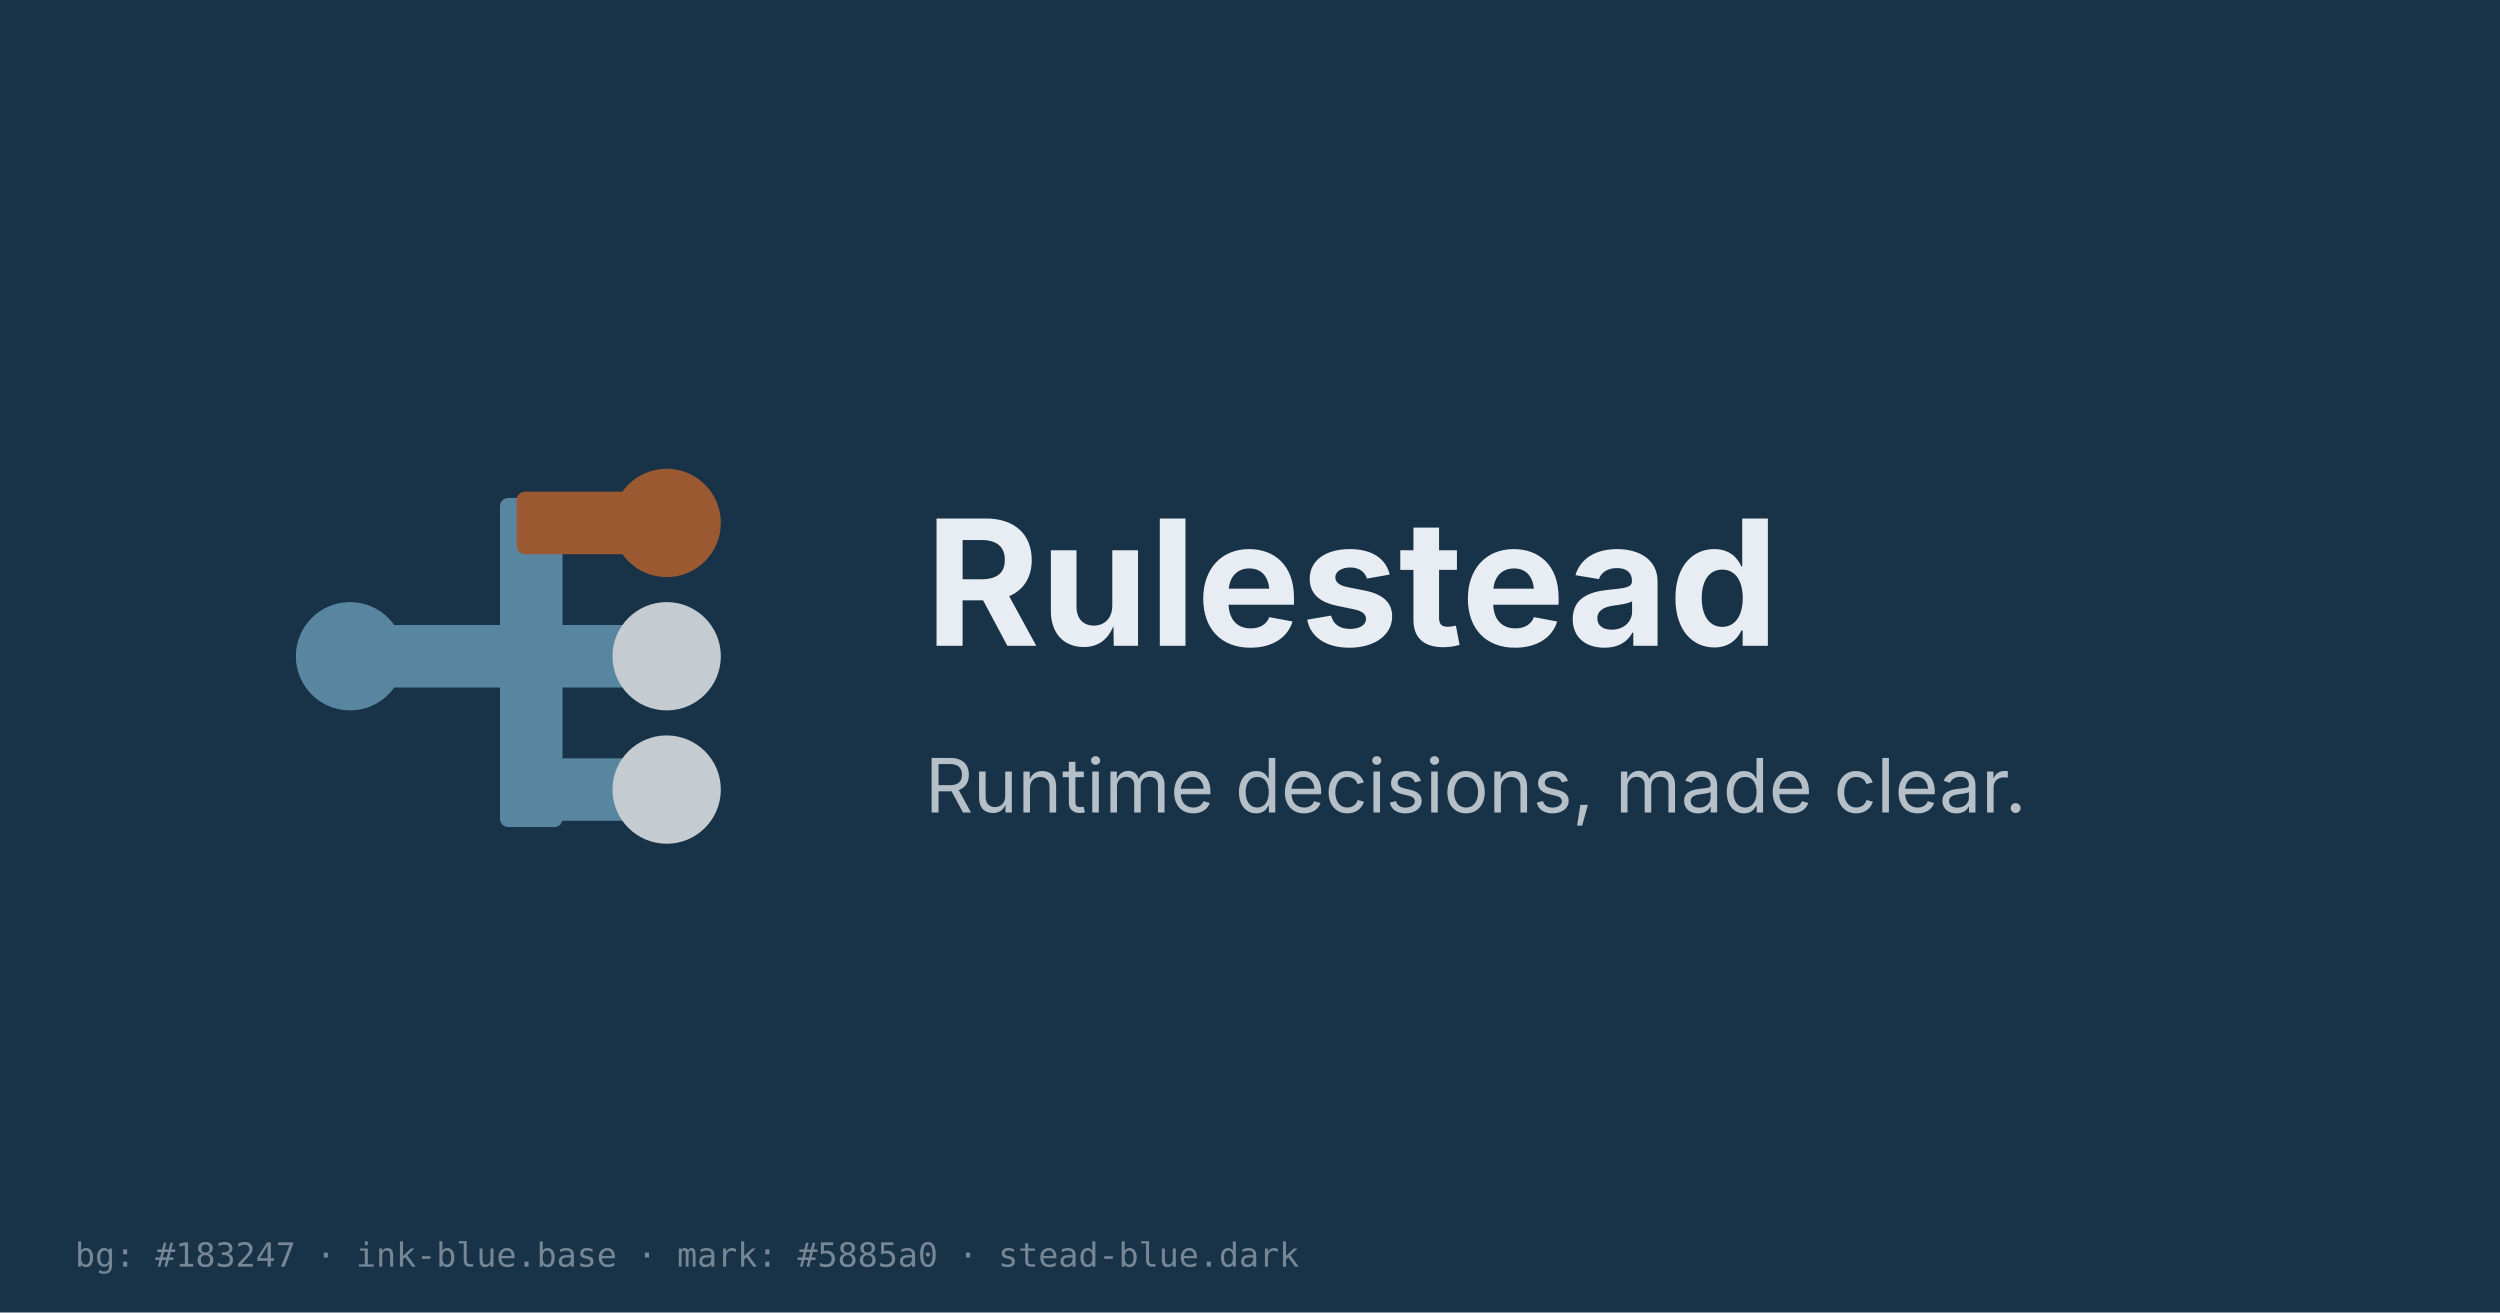
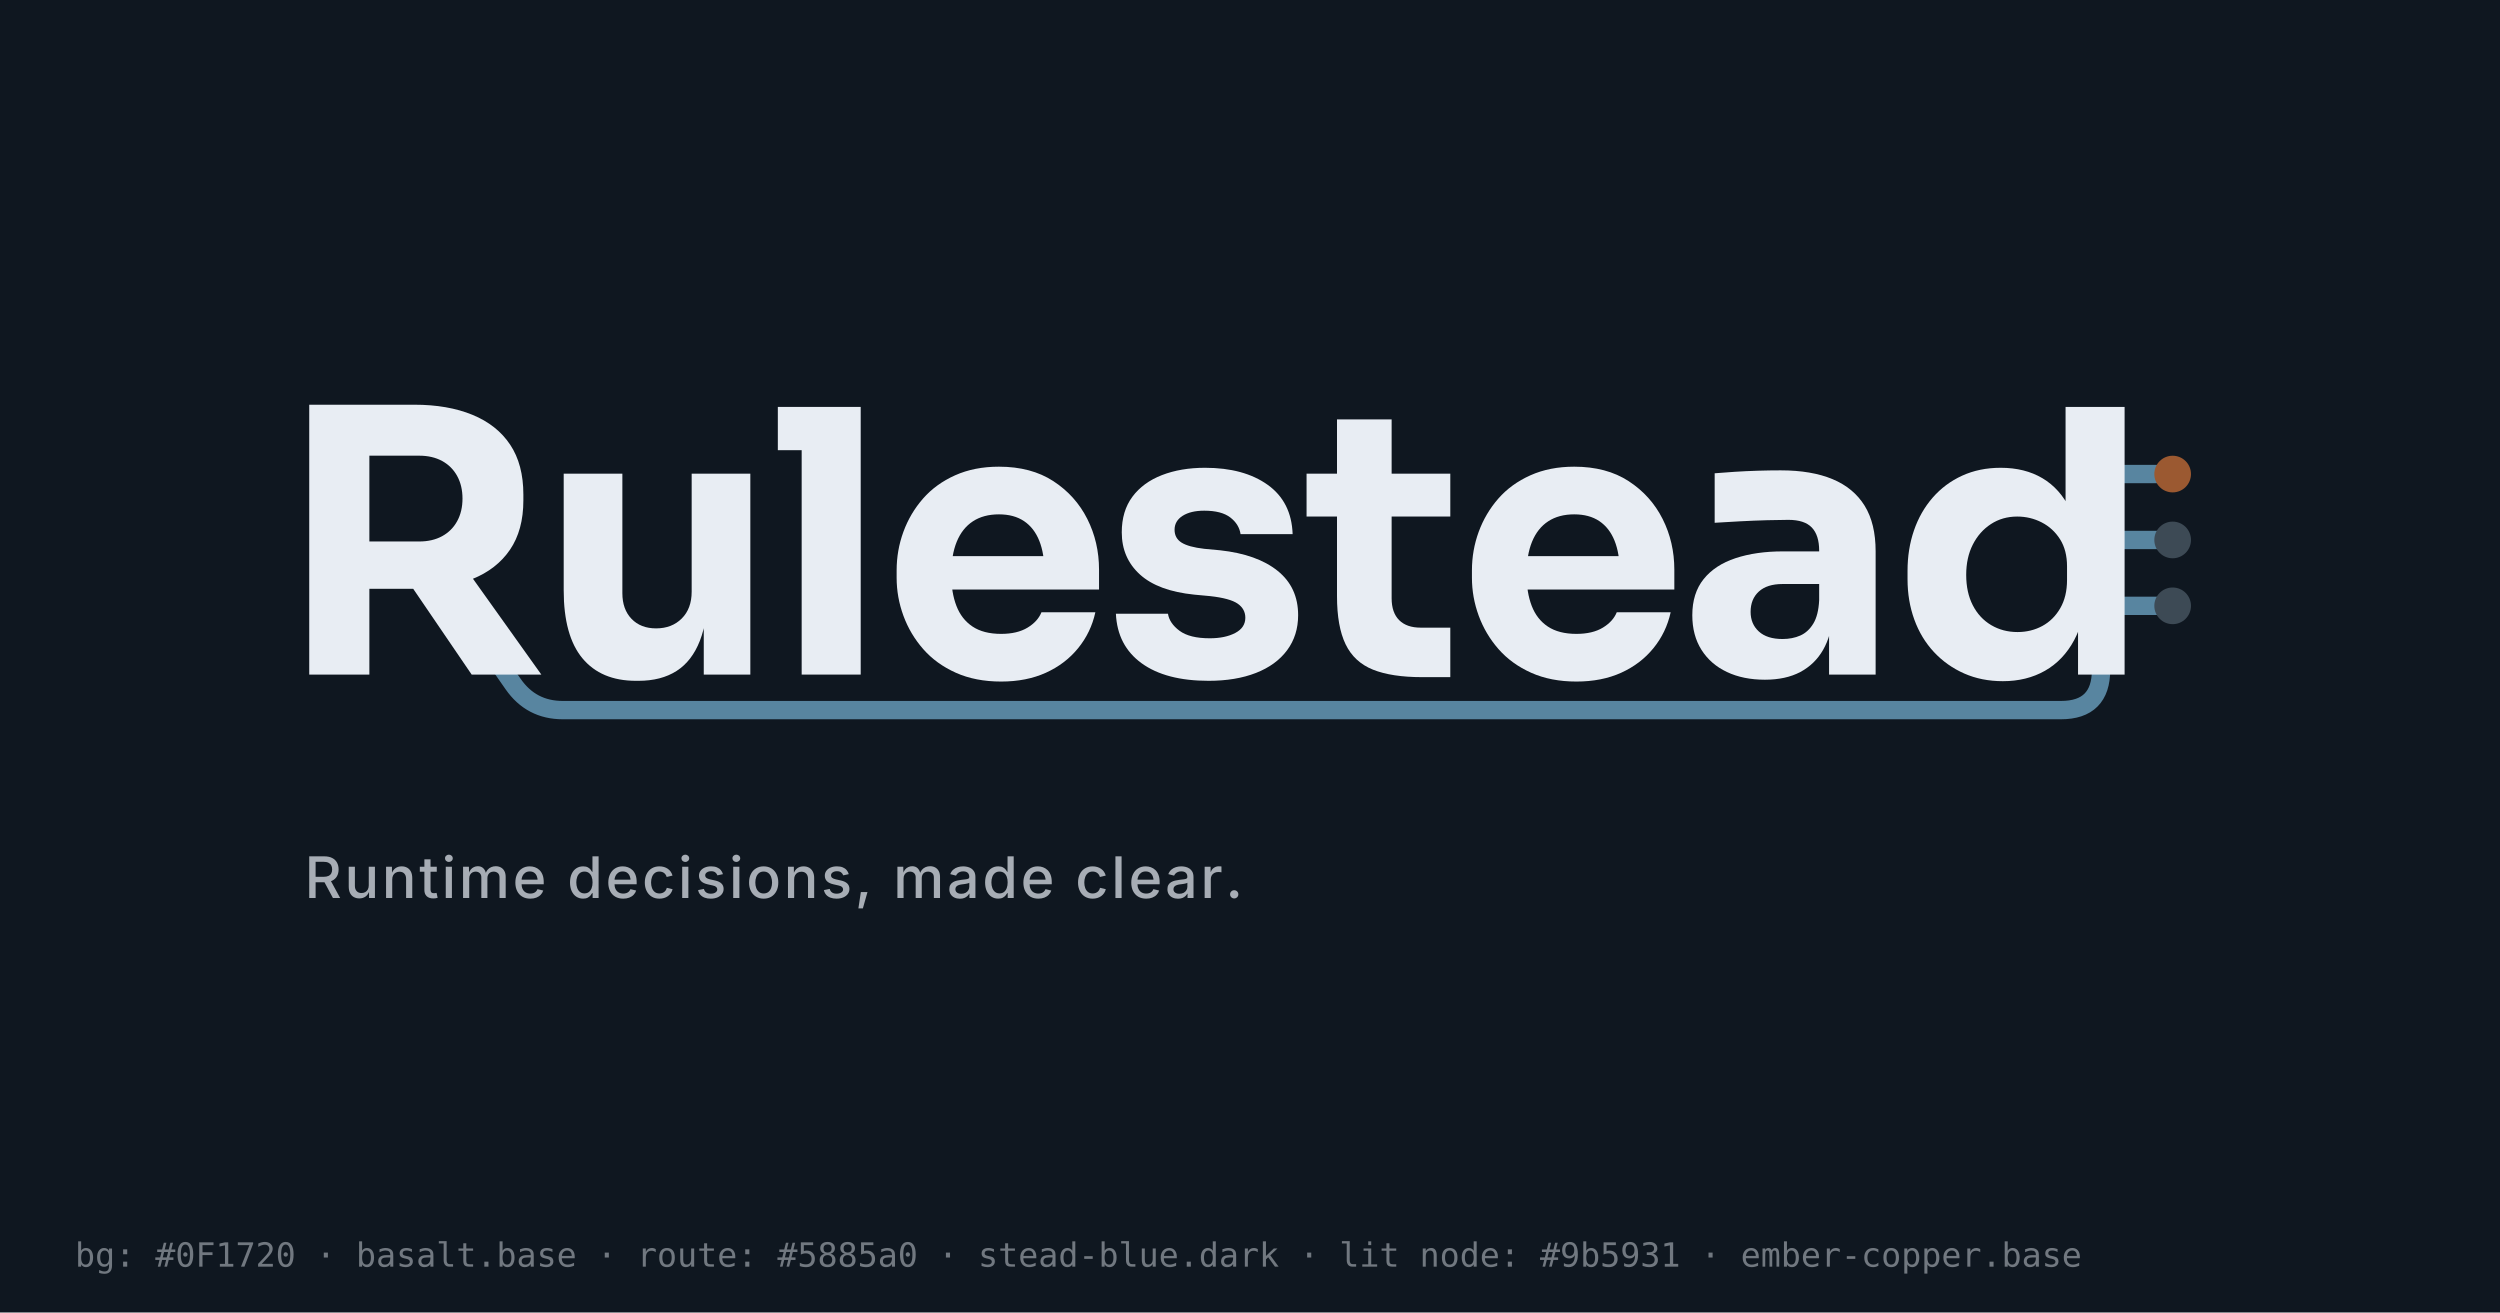
- <svg xmlns="http://www.w3.org/2000/svg" role="img" width="1200" height="630" aria-labelledby="t d" viewBox="0 0 1200 630">
+ <svg xmlns="http://www.w3.org/2000/svg" width="1200" height="630" aria-labelledby="t d" role="img" viewBox="0 0 1200 630">
  <g aria-hidden="true">
-     <path fill="#183247" d="M0 0h1200v630H0z" />
-     <g transform="matrix(4 0 0 4 120 187)">
-       <rect width="7.5" height="39.5" x="30" y="13" fill="#5885a0" rx="1" />
-       <rect width="20" height="7.5" x="12" y="28.25" fill="#5885a0" rx="1" />
-       <circle cx="12" cy="32" r="6.5" fill="#5885a0" />
-       <rect width="14" height="7.5" x="32" y="12.25" fill="#9b5931" rx="1" />
-       <circle cx="50" cy="16" r="6.5" fill="#9b5931" />
-       <rect width="14" height="7.5" x="32" y="28.25" fill="#5885a0" rx="1" />
-       <circle cx="50" cy="32" r="6.5" fill="#c4ccd1" />
-       <rect width="14" height="7.5" x="32" y="44.25" fill="#5885a0" rx="1" />
-       <circle cx="50" cy="48" r="6.5" fill="#c4ccd1" />
+     <path fill="#0F1720" d="M0 0h1200v630H0z" />
+     <g transform="translate(134 147.8)scale(2.75)">
+       <path fill="none" stroke="#5885a0" stroke-linecap="round" stroke-linejoin="round" stroke-width="3.2" d="m33.4 55 7.44 10.66Q44 70.2 49.5 70.2H311q7 0 7-7V29m0 0h12.5M318 40.5h12.5M318 52h12.5" />
+       <g fill="#e8edf3">
+         <path d="M5.248 64V16.896h10.496V64ZM33.6 64 19.904 43.904h11.52L45.76 64ZM12.928 49.024v-8.256h11.52q2.304 0 4-.928t2.624-2.624T32 33.28t-.928-3.936-2.624-2.624-4-.928h-11.52v-8.896h10.688q5.824 0 10.112 1.76t6.592 5.216 2.304 8.704V33.6q0 5.184-2.336 8.608t-6.592 5.12-10.08 1.696Z" />
+         <path d="M62.272 65.088q-6.08 0-9.344-3.936T49.664 49.28V28.928h10.24v20.864q0 2.816 1.6 4.48t4.288 1.664q2.752 0 4.48-1.728T72 49.536V28.928h10.24V64h-8.128V49.216h.704q0 5.312-1.376 8.864t-4.064 5.28-6.656 1.728Z" />
+         <path d="M91.2 64V17.28h10.304V64Zm-4.16-39.168V17.28h14.464v7.552Z" />
+         <path d="M126.016 65.216q-4.48 0-7.904-1.536t-5.696-4.128-3.456-5.824-1.184-6.624v-1.28q0-3.52 1.184-6.752t3.424-5.792 5.6-4.064 7.648-1.504q5.632 0 9.504 2.528t5.92 6.592 2.048 8.864v3.456h-31.04v-5.824h24.832l-3.328 2.688q0-3.136-.896-5.376t-2.656-3.424-4.384-1.184q-2.688 0-4.544 1.216t-2.816 3.552-.96 5.728q0 3.136.896 5.472t2.816 3.616 4.992 1.28q2.816 0 4.608-1.088t2.432-2.688h9.408q-.768 3.52-3.008 6.272t-5.632 4.288-7.808 1.536" />
+         <path d="M162.24 65.088q-7.488 0-11.712-3.072t-4.48-8.64h9.088q.256 1.664 2.016 2.976t5.28 1.312q2.688 0 4.448-.928t1.76-2.656q0-1.536-1.344-2.464t-4.8-1.312l-2.752-.256q-6.336-.64-9.504-3.52t-3.168-7.36q0-3.712 1.856-6.208t5.152-3.776 7.52-1.28q6.784 0 10.944 2.976t4.352 8.608h-9.088q-.256-1.728-1.792-2.912t-4.544-1.184q-2.368 0-3.776.896t-1.408 2.432q0 1.472 1.216 2.24t3.968 1.088l2.752.256q6.464.704 10.048 3.584t3.584 7.744q0 3.52-1.92 6.112t-5.44 3.968-8.256 1.376" />
+         <path d="M199.488 64.448q-5.312 0-8.576-1.312t-4.768-4.416-1.504-8.416V19.456h9.536v31.232q0 2.496 1.312 3.808t3.744 1.312h5.184v8.64Zm-20.16-28.032v-7.488h25.088v7.488Z" />
+         <path d="M226.432 65.216q-4.48 0-7.904-1.536t-5.696-4.128-3.456-5.824-1.184-6.624v-1.28q0-3.52 1.184-6.752t3.424-5.792 5.6-4.064 7.648-1.504q5.632 0 9.504 2.528t5.92 6.592 2.048 8.864v3.456h-31.04v-5.824h24.832l-3.328 2.688q0-3.136-.896-5.376t-2.656-3.424-4.384-1.184q-2.688 0-4.544 1.216t-2.816 3.552-.96 5.728q0 3.136.896 5.472t2.816 3.616 4.992 1.28q2.816 0 4.608-1.088t2.432-2.688h9.408q-.768 3.52-3.008 6.272t-5.632 4.288-7.808 1.536" />
+         <path d="M270.528 64V53.632H268.8V42.368q0-2.688-1.28-4.032t-4.096-1.344q-1.408 0-3.712.064t-4.736.192-4.416.256v-8.64q1.472-.128 3.456-.256t4.096-.192 3.968-.064q5.376 0 9.056 1.536t5.6 4.64 1.92 7.968V64Zm-11.2.896q-3.776 0-6.624-1.344t-4.448-3.872-1.6-6.048q0-3.84 1.984-6.304t5.568-3.648 8.256-1.184h7.488v5.696H262.4q-2.688 0-4.128 1.312t-1.44 3.552q0 2.112 1.44 3.424t4.128 1.312q1.728 0 3.104-.608t2.272-2.08 1.024-4.096l2.432 2.56q-.32 3.648-1.76 6.144t-3.968 3.84-6.176 1.344" />
+         <path d="M300.864 65.152q-3.712 0-6.752-1.344t-5.28-3.744-3.424-5.664-1.184-7.04v-1.472q0-3.776 1.12-7.04t3.264-5.728 5.152-3.84 6.72-1.376q4.224 0 7.296 1.824t4.8 5.376 1.92 8.736l-2.688-2.496V17.28h10.304V64h-8.128V49.472h1.408q-.192 4.992-2.08 8.512t-5.088 5.344-7.36 1.824m2.56-8.576q2.368 0 4.32-1.056t3.136-3.104 1.184-4.928V45.12q0-2.816-1.216-4.736t-3.2-2.944-4.288-1.024q-2.56 0-4.576 1.312t-3.168 3.584-1.152 5.28q0 3.072 1.152 5.312t3.2 3.456 4.608 1.216" />
+       </g>
+       <circle cx="330.5" cy="29" r="3.2" fill="#9b5931" />
+       <circle cx="330.5" cy="40.5" r="3.2" fill="#3d4a55" />
+       <circle cx="330.5" cy="52" r="3.2" fill="#3d4a55" />
    </g>
-     <text x="444" y="310" fill="#e8edf3" font-family="Sora, Inter, ui-sans-serif, system-ui, sans-serif" font-size="84" font-weight="700">Rulestead</text>
-     <text x="444" y="390" fill="#e8edf3" font-family="Inter, ui-sans-serif, system-ui, sans-serif" font-size="36" font-weight="400" opacity=".75">Runtime decisions, made clear.</text>
-     <text x="36" y="608" fill="#e8edf3" font-family="IBM Plex Mono, ui-monospace, monospace" font-size="16" opacity=".45">bg: #183247 · ink-blue.base · mark: #5885a0 · stead-blue.dark</text>
+     <g fill="#e8edf3" opacity=".7">
+       <path d="M148.431 431.05v-20.008h7.17q2.31 0 3.855.799t2.31 2.222.765 3.263q0 1.853-.772 3.243t-2.317 2.155-3.867.766h-5.385v-2.619h5.09q1.477 0 2.383-.423t1.336-1.215.43-1.907q0-1.128-.43-1.947t-1.343-1.269-2.403-.45h-3.76v17.39Zm11.374 0-4.848-9.037h3.398l4.928 9.037Z" />
+       <path d="M172.511 431.238q-1.53 0-2.685-.645-1.155-.644-1.793-1.906t-.638-3.116v-9.534h2.954v9.172q0 1.625.853 2.538t2.316.913q1.008 0 1.793-.437.786-.436 1.242-1.275.457-.84.457-2.021v-8.89h2.954v15.013h-2.82l-.013-3.68h.282q-.658 2.042-1.92 2.955t-2.982.913" />
+       <path d="M188.268 422.16v8.89h-2.954v-15.013h2.82l.027 3.68h-.309q.658-2.015 1.907-2.941 1.249-.927 3.021-.927 1.531 0 2.672.645 1.142.644 1.786 1.9t.645 3.122v9.534h-2.954v-9.171q0-1.625-.846-2.538-.846-.914-2.323-.914-.994 0-1.786.437-.793.436-1.25 1.269-.456.832-.456 2.027" />
+       <path d="M209.652 416.037v2.404h-8.138v-2.404Zm-5.949-3.572h2.954v14.53q0 .9.383 1.322t1.256.423q.228 0 .604-.053.376-.054.644-.108l.524 2.364q-.47.16-1.007.235-.537.073-1.06.073-2.042 0-3.17-1.054t-1.128-2.96Z" />
+       <path d="M213.966 431.05v-15.013h2.955v15.013Zm1.49-17.309q-.764 0-1.308-.51t-.544-1.236q0-.738.544-1.249.544-.51 1.309-.51t1.316.51.55 1.25q0 .724-.55 1.235-.55.51-1.316.51" />
+       <path d="M222.271 431.05v-15.013h2.807l.08 3.478h-.228q.322-1.276.994-2.095t1.571-1.228 1.88-.41q1.638 0 2.645 1.014t1.357 2.827H233q.295-1.236 1.02-2.095t1.752-1.303q1.028-.443 2.196-.443 1.33 0 2.41.577 1.081.578 1.712 1.72.632 1.14.632 2.846v10.125h-2.955v-9.83q0-1.503-.839-2.175-.84-.671-1.98-.671-.927 0-1.599.39-.67.389-1.033 1.08t-.363 1.591v9.615h-2.914v-10.017q0-1.209-.772-1.934t-1.967-.725q-.82 0-1.524.382-.705.383-1.128 1.128-.423.746-.423 1.833v9.333Z" />
+       <path d="M254.542 431.359q-2.216 0-3.828-.954-1.61-.953-2.477-2.685t-.866-4.069q0-2.31.853-4.069.852-1.759 2.41-2.746t3.652-.987q1.29 0 2.485.423t2.148 1.323 1.51 2.33q.558 1.43.558 3.47v1.048h-11.964v-2.202h10.447l-1.383.725q0-1.383-.43-2.437t-1.27-1.645q-.838-.59-2.1-.59-1.25 0-2.136.603-.886.605-1.35 1.592-.462.987-.462 2.155v1.504q0 1.544.53 2.612.53 1.067 1.484 1.611.953.544 2.215.544.833 0 1.504-.235.672-.235 1.162-.712.49-.476.745-1.175l2.78.658q-.363 1.155-1.215 2.041-.853.887-2.122 1.377-1.27.49-2.88.49" />
+       <path d="M279.89 431.345q-1.826 0-3.25-.933t-2.228-2.672-.806-4.156q0-2.444.819-4.176.82-1.733 2.243-2.646t3.222-.913q1.397 0 2.25.463.852.464 1.336 1.081.483.618.738 1.088h.161v-7.44h2.955v20.009h-2.874v-2.35h-.242q-.255.483-.752 1.101t-1.356 1.081-2.216.463m.645-2.51q1.262 0 2.128-.672.866-.671 1.316-1.86.45-1.188.45-2.746 0-1.571-.443-2.733-.443-1.161-1.31-1.812-.865-.652-2.141-.652-1.303 0-2.169.685t-1.302 1.86-.437 2.652q0 1.49.443 2.686t1.316 1.893 2.149.698" />
+       <path d="M299.152 431.359q-2.216 0-3.827-.954-1.611-.953-2.478-2.685-.866-1.732-.866-4.069 0-2.31.853-4.069t2.41-2.746 3.653-.987q1.289 0 2.484.423t2.149 1.323 1.51 2.33.558 3.47v1.048h-11.965v-2.202h10.447l-1.383.725q0-1.383-.43-2.437t-1.269-1.645-2.101-.59q-1.249 0-2.135.603-.886.605-1.35 1.592-.463.987-.463 2.155v1.504q0 1.544.53 2.612.53 1.067 1.484 1.611t2.216.544q.832 0 1.504-.235.671-.235 1.161-.712.49-.476.746-1.175l2.78.658q-.363 1.155-1.216 2.041-.853.887-2.122 1.377t-2.88.49" />
+       <path d="M316.52 431.359q-2.122 0-3.693-.967t-2.444-2.712-.873-4.056q0-2.336.873-4.089.873-1.752 2.444-2.719t3.692-.967q1.169 0 2.19.302t1.846.873 1.396 1.397q.57.826.853 1.86l-2.807.671q-.147-.577-.456-1.054t-.746-.826-1.007-.537-1.255-.188q-1.356 0-2.25.718-.892.719-1.329 1.914t-.436 2.645q0 1.437.436 2.625.437 1.189 1.33 1.9.893.712 2.249.712.698 0 1.276-.195.577-.194 1.033-.55.457-.356.766-.86.309-.503.443-1.107l2.793.671q-.268 1.06-.846 1.9-.577.84-1.403 1.43-.826.591-1.86.9t-2.216.309" />
+       <path d="M327.456 431.05v-15.013h2.954v15.013Zm1.49-17.309q-.765 0-1.309-.51t-.543-1.236q0-.738.543-1.249.544-.51 1.31-.51.765 0 1.316.51.55.51.55 1.25 0 .724-.55 1.235-.55.51-1.316.51" />
+       <path d="M341.143 431.359q-1.625 0-2.894-.47t-2.081-1.39-1.081-2.25l2.78-.577q.308 1.169 1.154 1.733t2.149.564q1.423 0 2.27-.598.845-.597.845-1.43 0-.725-.517-1.195t-1.59-.698l-2.525-.578q-2.095-.47-3.116-1.504t-1.02-2.645q0-1.343.752-2.35t2.054-1.565 3.008-.557q1.625 0 2.78.47t1.873 1.316 1.027 1.96l-2.645.578q-.282-.792-.98-1.39-.699-.597-2.028-.597-1.222 0-2.041.55-.82.55-.82 1.397 0 .752.545 1.215.543.463 1.779.745l2.417.537q2.081.47 3.088 1.478 1.008 1.007 1.008 2.578 0 1.37-.786 2.424t-2.175 1.651-3.23.598" />
+       <path d="M351.945 431.05v-15.013h2.954v15.013Zm1.49-17.309q-.765 0-1.309-.51t-.544-1.236q0-.738.544-1.249.544-.51 1.31-.51.765 0 1.315.51t.55 1.25q0 .724-.55 1.235-.55.51-1.316.51" />
+       <path d="M366.558 431.359q-2.108 0-3.686-.967t-2.45-2.712-.873-4.056q0-2.336.873-4.089.873-1.752 2.45-2.719t3.686-.967q2.122 0 3.7.967t2.45 2.72.873 4.088q0 2.31-.872 4.056-.873 1.745-2.451 2.712t-3.7.967m0-2.498q1.37 0 2.263-.718.893-.719 1.33-1.907.436-1.188.436-2.612 0-1.437-.437-2.638-.436-1.202-1.329-1.92-.893-.72-2.263-.72-1.356 0-2.242.72-.886.718-1.323 1.913t-.436 2.645q0 1.424.436 2.612.437 1.188 1.323 1.907.886.718 2.242.718" />
+       <path d="M381.186 422.16v8.89h-2.954v-15.013h2.82l.027 3.68h-.309q.658-2.015 1.907-2.941 1.249-.927 3.021-.927 1.531 0 2.672.645 1.142.644 1.786 1.9t.645 3.122v9.534h-2.954v-9.171q0-1.625-.846-2.538-.846-.914-2.323-.914-.994 0-1.786.437-.793.436-1.25 1.269-.456.832-.456 2.027" />
+       <path d="M401.536 431.359q-1.625 0-2.894-.47t-2.081-1.39-1.081-2.25l2.78-.577q.308 1.169 1.154 1.733t2.149.564q1.423 0 2.27-.598.845-.597.845-1.43 0-.725-.517-1.195t-1.591-.698l-2.525-.578q-2.094-.47-3.115-1.504-1.02-1.034-1.02-2.645 0-1.343.751-2.35.752-1.007 2.055-1.565 1.302-.557 3.008-.557 1.625 0 2.78.47t1.873 1.316 1.027 1.96l-2.645.578q-.282-.792-.98-1.39-.699-.597-2.028-.597-1.222 0-2.041.55-.82.55-.82 1.397 0 .752.544 1.215t1.78.745l2.417.537q2.081.47 3.088 1.478 1.007 1.007 1.007 2.578 0 1.37-.785 2.424-.786 1.054-2.176 1.651-1.39.598-3.23.598" />
+       <path d="m412.029 436.032 1.181-7.856h3.183l-2.216 7.856Z" />
+       <path d="M430.757 431.05v-15.013h2.807l.08 3.478h-.228q.322-1.276.994-2.095t1.57-1.228 1.88-.41q1.639 0 2.646 1.014t1.356 2.827h-.376q.296-1.236 1.02-2.095.726-.86 1.753-1.303t2.196-.443q1.33 0 2.41.577 1.081.578 1.712 1.72.631 1.14.631 2.846v10.125h-2.954v-9.83q0-1.503-.84-2.175-.838-.671-1.98-.671-.926 0-1.598.39-.671.389-1.034 1.08-.362.692-.362 1.591v9.615h-2.914v-10.017q0-1.209-.772-1.934t-1.968-.725q-.819 0-1.524.382-.705.383-1.128 1.128-.423.746-.423 1.833v9.333Z" />
+       <path d="M460.76 431.386q-1.423 0-2.578-.53-1.154-.531-1.826-1.552-.671-1.02-.671-2.497 0-1.276.49-2.095t1.33-1.303 1.866-.725 2.088-.362l2.162-.262q.832-.1 1.229-.336.396-.235.396-.759v-.08q0-.846-.323-1.424-.322-.577-.96-.893-.638-.315-1.59-.315-.981 0-1.686.302t-1.142.772q-.436.47-.65.98l-2.78-.725q.51-1.343 1.463-2.162t2.189-1.195 2.551-.376q.913 0 1.934.215t1.92.779 1.464 1.584.564 2.66v9.963h-2.86v-2.055h-.148q-.295.578-.873 1.128-.577.551-1.457.907t-2.101.356m.659-2.377q1.208 0 2.068-.47.859-.47 1.316-1.249.456-.779.456-1.652v-1.92q-.161.161-.61.289-.45.127-1.028.228-.578.1-1.115.168-.537.067-.886.107-.832.108-1.524.363t-1.101.725-.41 1.249q0 .712.37 1.195.369.483 1 .725t1.464.242" />
+       <path d="M479.136 431.345q-1.826 0-3.25-.933t-2.229-2.672-.805-4.156q0-2.444.819-4.176t2.242-2.646 3.223-.913q1.397 0 2.25.463.852.464 1.335 1.081.484.618.739 1.088h.161v-7.44h2.954v20.009h-2.873v-2.35h-.242q-.255.483-.752 1.101t-1.356 1.081-2.216.463m.645-2.51q1.262 0 2.128-.672.866-.671 1.316-1.86.45-1.188.45-2.746 0-1.571-.443-2.733-.443-1.161-1.31-1.812-.866-.652-2.141-.652-1.303 0-2.17.685-.865.685-1.302 1.86-.436 1.175-.436 2.652 0 1.49.443 2.686t1.316 1.893 2.149.698" />
+       <path d="M498.395 431.359q-2.216 0-3.827-.954-1.611-.953-2.478-2.685-.866-1.732-.866-4.069 0-2.31.853-4.069t2.41-2.746 3.653-.987q1.289 0 2.484.423t2.149 1.323 1.51 2.33.558 3.47v1.048h-11.965v-2.202h10.447l-1.383.725q0-1.383-.43-2.437t-1.269-1.645-2.101-.59q-1.249 0-2.135.603-.886.605-1.35 1.592-.463.987-.463 2.155v1.504q0 1.544.53 2.612.53 1.067 1.484 1.611t2.216.544q.832 0 1.504-.235.671-.235 1.161-.712.49-.476.746-1.175l2.78.658q-.363 1.155-1.216 2.041-.853.887-2.122 1.377t-2.88.49" />
+       <path d="M524.469 431.359q-2.122 0-3.693-.967t-2.444-2.712-.873-4.056q0-2.336.873-4.089.873-1.752 2.444-2.719t3.693-.967q1.168 0 2.189.302 1.02.302 1.846.873.826.57 1.397 1.397.57.826.852 1.86l-2.806.671q-.148-.577-.457-1.054t-.745-.826-1.007-.537-1.256-.188q-1.356 0-2.249.718-.893.719-1.33 1.914-.436 1.195-.436 2.645 0 1.437.437 2.625.436 1.189 1.33 1.9.892.712 2.248.712.699 0 1.276-.195.577-.194 1.034-.55t.765-.86q.31-.503.444-1.107l2.793.671q-.269 1.06-.846 1.9-.578.84-1.404 1.43-.825.591-1.86.9-1.033.309-2.215.309" />
+       <path d="M538.36 411.042v20.008h-2.954v-20.008Z" />
+       <path d="M550.18 431.359q-2.215 0-3.827-.954-1.611-.953-2.477-2.685t-.866-4.069q0-2.31.852-4.069.853-1.759 2.41-2.746t3.653-.987q1.29 0 2.484.423 1.196.423 2.149 1.323t1.51 2.33.558 3.47v1.048H544.66v-2.202h10.447l-1.383.725q0-1.383-.43-2.437t-1.268-1.645-2.102-.59q-1.249 0-2.135.603-.886.605-1.35 1.592-.463.987-.463 2.155v1.504q0 1.544.53 2.612.531 1.067 1.484 1.611.954.544 2.216.544.833 0 1.504-.235.672-.235 1.162-.712.49-.476.745-1.175l2.78.658q-.363 1.155-1.216 2.041-.852.887-2.121 1.377t-2.88.49" />
+       <path d="M565.44 431.386q-1.424 0-2.579-.53-1.155-.531-1.826-1.552t-.671-2.497q0-1.276.49-2.095t1.33-1.303q.838-.483 1.866-.725 1.027-.242 2.088-.362l2.162-.262q.832-.1 1.228-.336.396-.235.396-.759v-.08q0-.846-.322-1.424-.322-.577-.96-.893-.638-.315-1.591-.315-.98 0-1.685.302t-1.142.772-.651.98l-2.78-.725q.51-1.343 1.464-2.162.953-.819 2.189-1.195 1.235-.376 2.551-.376.913 0 1.934.215t1.92.779 1.464 1.584.564 2.66v9.963h-2.86v-2.055h-.148q-.296.578-.873 1.128-.578.551-1.457.907t-2.102.356m.657-2.377q1.209 0 2.068-.47.86-.47 1.316-1.249t.457-1.652v-1.92q-.161.161-.611.289t-1.027.228-1.115.168-.886.107q-.833.108-1.524.363t-1.101.725-.41 1.249q0 .712.37 1.195.369.483 1 .725.63.242 1.463.242" />
+       <path d="M578.229 431.05v-15.013h2.86v2.417h.161q.416-1.235 1.45-1.933 1.034-.699 2.35-.699.282 0 .645.02.362.02.604.06v2.82q-.161-.053-.618-.107-.456-.053-.926-.053-1.02 0-1.84.43-.819.43-1.276 1.188-.456.759-.456 1.752v9.118Z" />
+       <path d="M592.427 431.251q-.833 0-1.41-.577-.578-.577-.578-1.397 0-.832.578-1.403.577-.57 1.41-.57.819 0 1.396.57.578.57.578 1.403 0 .82-.578 1.397-.577.577-1.396.577" />
+     </g>
+     <text x="36" y="608" fill="#e8edf3" font-family="IBM Plex Mono, ui-monospace, monospace" font-size="16" opacity=".45">bg: #0F1720 · basalt.base · route: #5885a0 · stead-blue.dark · lit node: #9b5931 · ember-copper.base</text>
  </g>
</svg>
